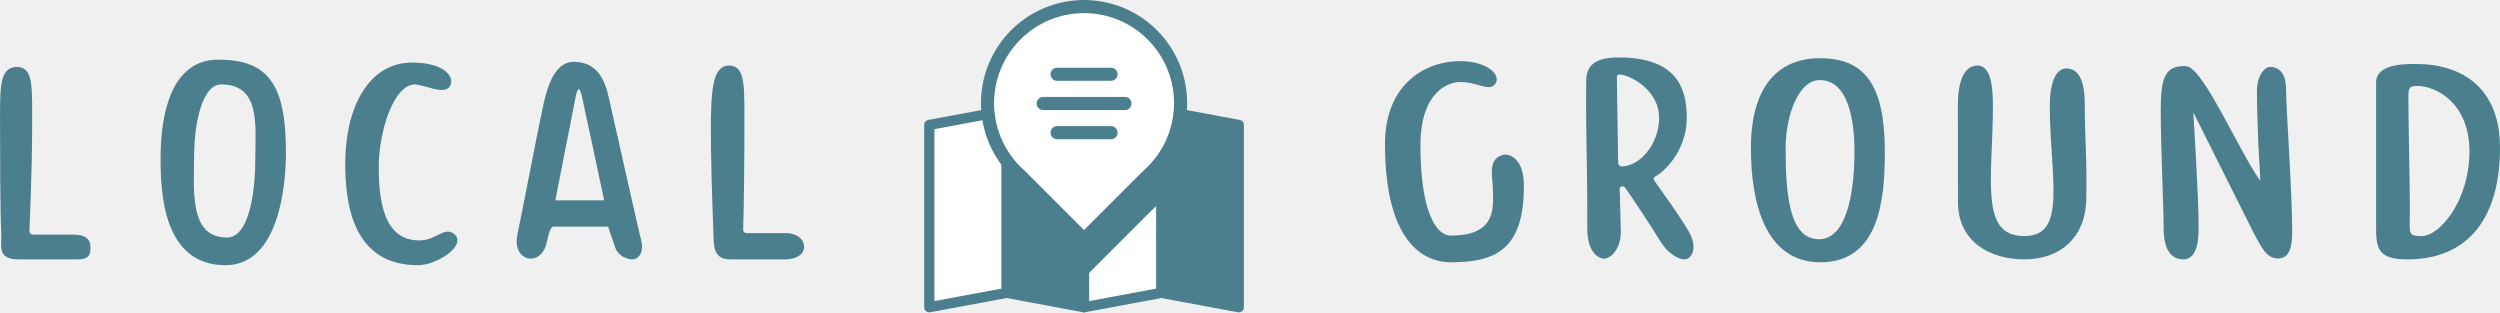
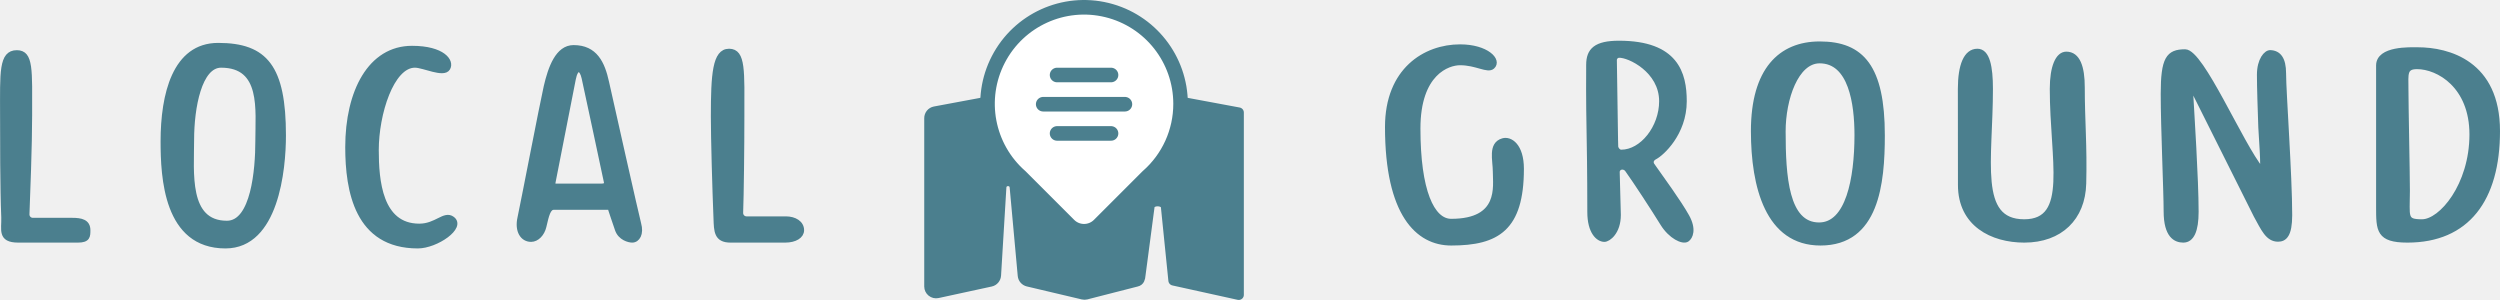
- <svg xmlns="http://www.w3.org/2000/svg" viewBox="0 0 1715.02 214.26">
+ <svg xmlns="http://www.w3.org/2000/svg" viewBox="0 0 1715.02 205.76">
  <defs>
-     <style>.cls-1,.cls-3{fill:#4b7f8e;}.cls-1,.cls-2,.cls-3,.cls-4,.cls-5,.cls-6{stroke:#4b7f8e;}.cls-1{stroke-miterlimit:10;stroke-width:3px;}.cls-2,.cls-5{fill:#fff;}.cls-2,.cls-3,.cls-4,.cls-5{stroke-linejoin:round;}.cls-2,.cls-3{stroke-width:7px;}.cls-4,.cls-6{fill:none;}.cls-4{stroke-width:22px;}.cls-5,.cls-6{stroke-width:9px;}.cls-6{stroke-linecap:round;}</style>
+     <style>.cls-1,.cls-2{fill:#4b7f8e;}.cls-1,.cls-2,.cls-3,.cls-4{stroke:#4b7f8e;}.cls-1{stroke-miterlimit:10;stroke-width:3px;}.cls-2,.cls-3{stroke-linejoin:round;}.cls-2{stroke-width:7px;}.cls-3{fill:#fff;}.cls-3,.cls-4{stroke-width:10px;}.cls-4{fill:none;stroke-linecap:round;}</style>
  </defs>
  <g id="Layer_2" data-name="Layer 2">
    <g id="Layer_3" data-name="Layer 3">
-       <path class="cls-1" d="M12.52,176.43h41c7,0,7-3,7-7,0-6-4.92-7-11-7h-27a3.81,3.81,0,0,1-3.81-4c.47-12,1.84-47.38,1.84-68,0-31,1-43-9-43-11,0-10,14-10,43,0,14.78,0,50.35.82,70.14C2.68,168.9-.48,176.43,12.52,176.43Z" />
-       <path class="cls-1" d="M501.12,176.43h37.51c7,0,11.49-3,11.49-7,0-5-4.92-8-11-8h-27a3.81,3.81,0,0,1-3.81-4c.47-12,.84-45.38.84-66,0-31,1.08-45-9-45-9.92,0-11,16-11,45,0,14.78,1,50.35,1.82,70.14C491.27,169.9,491.2,176.43,501.12,176.43Z" />
-       <path class="cls-1" d="M194.66,104.43c0-46.79-12.32-62-45-62-30,0-38,34.1-38,66,0,24.46,2,72,43,72C189.66,180.43,194.66,127.83,194.66,104.43Zm-39,60c-27.89,0-24-34.67-24-57s5.35-51,20-51c29,0,25,30.25,25,52C176.66,127.68,173.66,164.43,155.66,164.43Z" />
-       <path class="cls-1" d="M1291.51,104.37c0-46.79-14-62.94-43.16-62.94-27,0-45.71,18-45.71,60,0,38,9.89,77,46.22,77C1287.52,178.43,1291.51,137.43,1291.51,104.37Zm-43.59,61.24c-22.4,0-24.46-33.17-24.46-64,0-22.33,8.86-48.16,24.83-48.16,21.24,0,25.4,29,25.4,50.73C1273.68,134.43,1267.52,165.61,1247.92,165.61Z" />
-       <path class="cls-1" d="M282.64,44.43c21.18,0,27.7,9,24.7,14s-16.69-2-22.7-2c-15.82,0-26.3,33-26.3,58,0,21,2.48,52,29.3,52,11.7,0,17.16-9,22.7-5,8.11,5.85-11,19-23.7,19-41.82,0-48.3-38-48.3-68C238.34,74.43,253.82,44.43,282.64,44.43Z" />
-       <path class="cls-1" d="M438.33,164.93c-1.13-4-20.08-88.25-22-97-2.85-13-7.85-24-22.85-24-11,0-16,14-19,27-2.51,10.89-16.25,82.13-18,90-2,9,1.85,15,7.85,15,4.15,0,7.85-4,9-9,1.85-8,3-13,6.58-13h37.85c.93,0,.74.6,1,1.49.79,2.65,1.64,4.75,4.56,13.51,2,6,8.15,7.5,10.37,7.5C437.48,176.43,440.33,171.93,438.33,164.93ZM379.6,136.6l13.87-70.66c1.71-9,5.47-7.9,7-1,2,9,14,65.21,15.31,71.47.28,1.3-.31,2.53-3,2.53H380.68C379.43,138.93,379.46,137.84,379.6,136.6Z" />
-       <path class="cls-1" d="M1001.62,43.43c-24,0-50,16-50,55.23,0,59.77,20.9,79.77,43.9,79.77,31.7,0,48.39-10,48.39-51.14,0-15.86-7.75-21-13-19.43-8.77,2.57-5.32,13.5-5.32,21.48,0,10.09,4.33,33.77-30.07,33.77-13,0-22.59-20.68-22.59-63.43,0-38.25,20.5-44.93,28.68-44.93,11.29,0,18.9,5.68,22.29,2.68C1029,52.89,1019.91,43.43,1001.62,43.43Z" />
-       <path class="cls-1" d="M1388.67,176.43c-22.15,0-44-11-44-38,0-17-.06-35.38-.06-66,0-16,3.91-26,11.91-26,7.06,0,9.15,11,9.15,26,0,49-10,91,22.94,91,31.91,0,19.06-42,19.06-91,0-15,3.85-24,9.85-24,8,0,11.15,9,11.15,23,0,23,1.67,39.7,1,66C1429.08,161.13,1413.52,176.43,1388.67,176.43Z" />
-       <path class="cls-1" d="M1483.77,75.8c0,23.51,2,66.67,2,80.63,0,17,6.75,20,12,20,5.94,0,9-6.63,9-19.63,0-22.39-3-68.19-3.79-82.41a.93.93,0,0,1,1.71-.54l42.83,85.59c5,9,8,16.37,15.25,16.37,4.59,0,8.2-3,8.2-16.67,0-27.33-4.2-84.77-4.2-97.33,0-10-3.45-14.2-9.31-14.43-2.95-.12-7.69,5.06-7.69,15.43,0,8.79.57,25.18.95,36.17.08,2.23,2.22,30.55.8,28.83-14.23-17.26-41-81-52.49-81C1487.29,46.8,1483.77,51.8,1483.77,75.8Z" />
-       <path class="cls-1" d="M1157.4,159.93c-5.49-9.88-17.61-26.4-23.78-35.18-1-1.45-1.22-3.82,1.86-5.4,4.38-2.25,20.15-16.13,20.15-38.42,0-19-5.68-40-45-40-16,0-21,5-21,15,0,7.17-.23,21.25.32,49,.44,22.53.46,46.62.46,52,0,14,6,19,10.22,19,2.78,0,9.78-5,9.78-17l-.78-29.45a3.12,3.12,0,0,1,2.51-3.06h0a4,4,0,0,1,4,1.56c5.56,7.72,18.14,27,24.27,36.94,5.54,9,14,13,17,11C1159.79,174.33,1162.4,168.93,1157.4,159.93Zm-48.84-48.26-.88-58.86a3.11,3.11,0,0,1,3-3.18c6.86-.28,29,10.3,29,31.3,0,18-13.31,34.76-27.52,34.76C1110.24,115.69,1108.6,113.53,1108.57,111.66Z" />
-       <path class="cls-1" d="M1658.52,45.43c-5,0-27-1-27,11v97c0,16,0,23,20,23,41,0,62-28,62-75S1679.52,45.43,1658.52,45.43Zm3,118c-12,0-9.81-3-9.81-21.1,0-11.87-1-58.31-1-70.19,0-9.71-1.15-14.71,7.39-14.71,14.46,0,37.46,13,37.46,46.31C1695.52,138.62,1674.56,163.43,1661.48,163.43Z" />
-       <polygon class="cls-2" points="690.6 200.89 637.52 210.76 637.52 85.7 690.6 75.83 690.6 200.89" />
-       <polygon class="cls-3" points="743.67 210.76 690.6 200.89 690.6 75.83 743.67 85.7 743.67 210.76" />
-       <polygon class="cls-2" points="796.74 200.89 743.67 210.76 743.67 85.7 796.74 75.83 796.74 200.89" />
-       <path class="cls-4" d="M738.67,180.16l43.57-43.57a66.06,66.06,0,0,0,22.65-49.87" />
-       <polygon class="cls-3" points="849.82 210.76 796.74 200.89 796.74 75.83 849.82 85.7 849.82 210.76" />
-       <path class="cls-5" d="M809.89,70.72a66.22,66.22,0,1,0-109.8,49.87l43.57,43.57,43.57-43.57A66.06,66.06,0,0,0,809.89,70.72Z" />
-       <line class="cls-6" x1="725.16" y1="50.95" x2="762.18" y2="50.95" />
-       <line class="cls-6" x1="725.16" y1="91.03" x2="762.18" y2="91.03" />
-       <line class="cls-6" x1="715.64" y1="70.99" x2="771.7" y2="70.99" />
+       <path class="cls-1" d="M12.52,164.93h41c7,0,7-3,7-7,0-6-4.92-7-11-7h-27a3.81,3.81,0,0,1-3.81-4c.47-12,1.84-47.38,1.84-68,0-31,1-43-9-43-11,0-10,14-10,43,0,14.78,0,50.35.82,70.14C2.68,157.4-.48,164.93,12.52,164.93Z" />
+       <path class="cls-1" d="M501.12,164.93h37.51c7,0,11.49-3,11.49-7,0-5-4.92-8-11-8h-27a3.81,3.81,0,0,1-3.81-4c.47-12,.84-45.38.84-66,0-31,1.08-45-9-45-9.92,0-11,16-11,45,0,14.78,1,50.35,1.82,70.14C491.27,158.4,491.2,164.93,501.12,164.93Z" />
+       <path class="cls-1" d="M194.66,92.93c0-46.79-12.32-62-45-62-30,0-38,34.1-38,66,0,24.46,2,72,43,72C189.66,168.93,194.66,116.33,194.66,92.93Zm-39,60c-27.89,0-24-34.67-24-57s5.35-51,20-51c29,0,25,30.25,25,52C176.66,116.18,173.66,152.93,155.66,152.93Z" />
+       <path class="cls-1" d="M1291.51,92.87c0-46.79-14-62.94-43.16-62.94-27,0-45.71,18-45.71,60,0,38,9.89,77,46.22,77C1287.52,166.93,1291.51,125.93,1291.51,92.87Zm-43.59,61.24c-22.4,0-24.46-33.17-24.46-64,0-22.33,8.86-48.16,24.83-48.16,21.24,0,25.4,29,25.4,50.73C1273.68,122.93,1267.52,154.11,1247.92,154.11Z" />
+       <path class="cls-1" d="M282.64,32.93c21.18,0,27.7,9,24.7,14s-16.69-2-22.7-2c-15.82,0-26.3,33-26.3,58,0,21,2.48,52,29.3,52,11.7,0,17.16-9,22.7-5,8.11,5.85-11,19-23.7,19-41.82,0-48.3-38-48.3-68C238.34,62.93,253.82,32.93,282.64,32.93Z" />
+       <path class="cls-1" d="M438.33,153.43c-1.13-4-20.08-88.25-22-97-2.85-13-7.85-24-22.85-24-11,0-16,14-19,27-2.51,10.89-16.25,82.13-18,90-2,9,1.85,15,7.85,15,4.15,0,7.85-4,9-9,1.85-8,3-13,6.58-13h37.85c.93,0,.74.6,1,1.49.79,2.65,1.64,4.75,4.56,13.51,2,6,8.15,7.5,10.37,7.5C437.48,164.93,440.33,160.43,438.33,153.43ZM379.6,125.1l13.87-70.66c1.71-9,5.47-7.9,7-1,2,9,14,65.21,15.31,71.47.28,1.3-.31,2.53-3,2.53H380.68C379.43,127.43,379.46,126.34,379.6,125.1Z" />
+       <path class="cls-1" d="M1001.62,31.93c-24,0-50,16-50,55.23,0,59.77,20.9,79.77,43.9,79.77,31.7,0,48.39-10,48.39-51.14,0-15.86-7.75-21-13-19.43-8.77,2.57-5.32,13.5-5.32,21.48,0,10.09,4.33,33.77-30.07,33.77-13,0-22.59-20.68-22.59-63.43,0-38.25,20.5-44.93,28.68-44.93,11.29,0,18.9,5.68,22.29,2.68C1029,41.39,1019.91,31.93,1001.62,31.93Z" />
+       <path class="cls-1" d="M1388.67,164.93c-22.15,0-44-11-44-38,0-17-.06-35.38-.06-66,0-16,3.91-26,11.91-26,7.06,0,9.15,11,9.15,26,0,49-10,91,22.94,91,31.91,0,19.06-42,19.06-91,0-15,3.85-24,9.85-24,8,0,11.15,9,11.15,23,0,23,1.67,39.7,1,66C1429.08,149.63,1413.52,164.93,1388.67,164.93Z" />
+       <path class="cls-1" d="M1483.77,64.3c0,23.51,2,66.67,2,80.63,0,17,6.75,20,12,20,5.94,0,9-6.63,9-19.63,0-22.39-3-68.19-3.79-82.41a.93.93,0,0,1,1.71-.54l42.83,85.59c5,9,8,16.37,15.25,16.37,4.59,0,8.2-3,8.2-16.67,0-27.33-4.2-84.77-4.2-97.33,0-10-3.45-14.2-9.31-14.43-2.95-.12-7.69,5.06-7.69,15.43,0,8.79.57,25.18.95,36.17.08,2.23,2.22,30.55.8,28.83-14.23-17.26-41-81-52.49-81C1487.29,35.3,1483.77,40.3,1483.77,64.3Z" />
+       <path class="cls-1" d="M1157.4,148.43c-5.49-9.88-17.61-26.4-23.78-35.18-1-1.45-1.22-3.82,1.86-5.4,4.38-2.25,20.15-16.13,20.15-38.42,0-19-5.68-40-45-40-16,0-21,5-21,15,0,7.17-.23,21.25.32,49,.44,22.53.46,46.62.46,52,0,14,6,19,10.22,19,2.78,0,9.78-5,9.78-17l-.78-29.45a3.12,3.12,0,0,1,2.51-3.06h0a4,4,0,0,1,4,1.56c5.56,7.72,18.14,27,24.27,36.94,5.54,9,14,13,17,11C1159.79,162.83,1162.4,157.43,1157.4,148.43Zm-48.84-48.26-.88-58.86a3.11,3.11,0,0,1,3-3.18c6.86-.28,29,10.3,29,31.3,0,18-13.31,34.76-27.52,34.76C1110.24,104.19,1108.6,102,1108.57,100.16Z" />
+       <path class="cls-1" d="M1658.52,33.93c-5,0-27-1-27,11v97c0,16,0,23,20,23,41,0,62-28,62-75S1679.52,33.93,1658.52,33.93Zm3,118c-12,0-9.81-3-9.81-21.1,0-11.87-1-58.31-1-70.19,0-9.71-1.15-14.71,7.39-14.71,14.46,0,37.46,13,37.46,46.31C1695.52,127.12,1674.56,151.93,1661.48,151.93Z" />
+       <path class="cls-2" d="M796.74,67.33l.13,3.19c-1.82-1.62-4.39-2.79-6.12-2.46l-44,8.26a4.63,4.63,0,0,1-1.64,0l-54.56-9.4,0,.4L641.31,76.5a4.63,4.63,0,0,0-3.78,4.55V196.51a4.63,4.63,0,0,0,5.61,4.53l36.46-7.91a4.63,4.63,0,0,0,3.64-4.25l3.65-60.35c.35-5.71,8.72-5.84,9.24-.14L701.66,189a4.63,4.63,0,0,0,3.55,4.09L742.93,202a4.63,4.63,0,0,0,2.12,0l34.7-8.88c1.95-.46,2.38-2.12,2.55-4.11l6.24-47.24c.57-5.14,11.13-4.89,11.35.29L805,192.39l44.79,9.87V77.2Z" />
+       <path class="cls-3" d="M809.89,71.22a66.22,66.22,0,1,0-109.8,49.87l33.28,33.28a14.57,14.57,0,0,0,20.6,0l33.28-33.28A66.06,66.06,0,0,0,809.89,71.22Z" />
+       <line class="cls-4" x1="725.16" y1="51.45" x2="762.18" y2="51.45" />
+       <line class="cls-4" x1="725.16" y1="91.53" x2="762.18" y2="91.53" />
+       <line class="cls-4" x1="715.64" y1="71.49" x2="771.7" y2="71.49" />
    </g>
  </g>
</svg>
